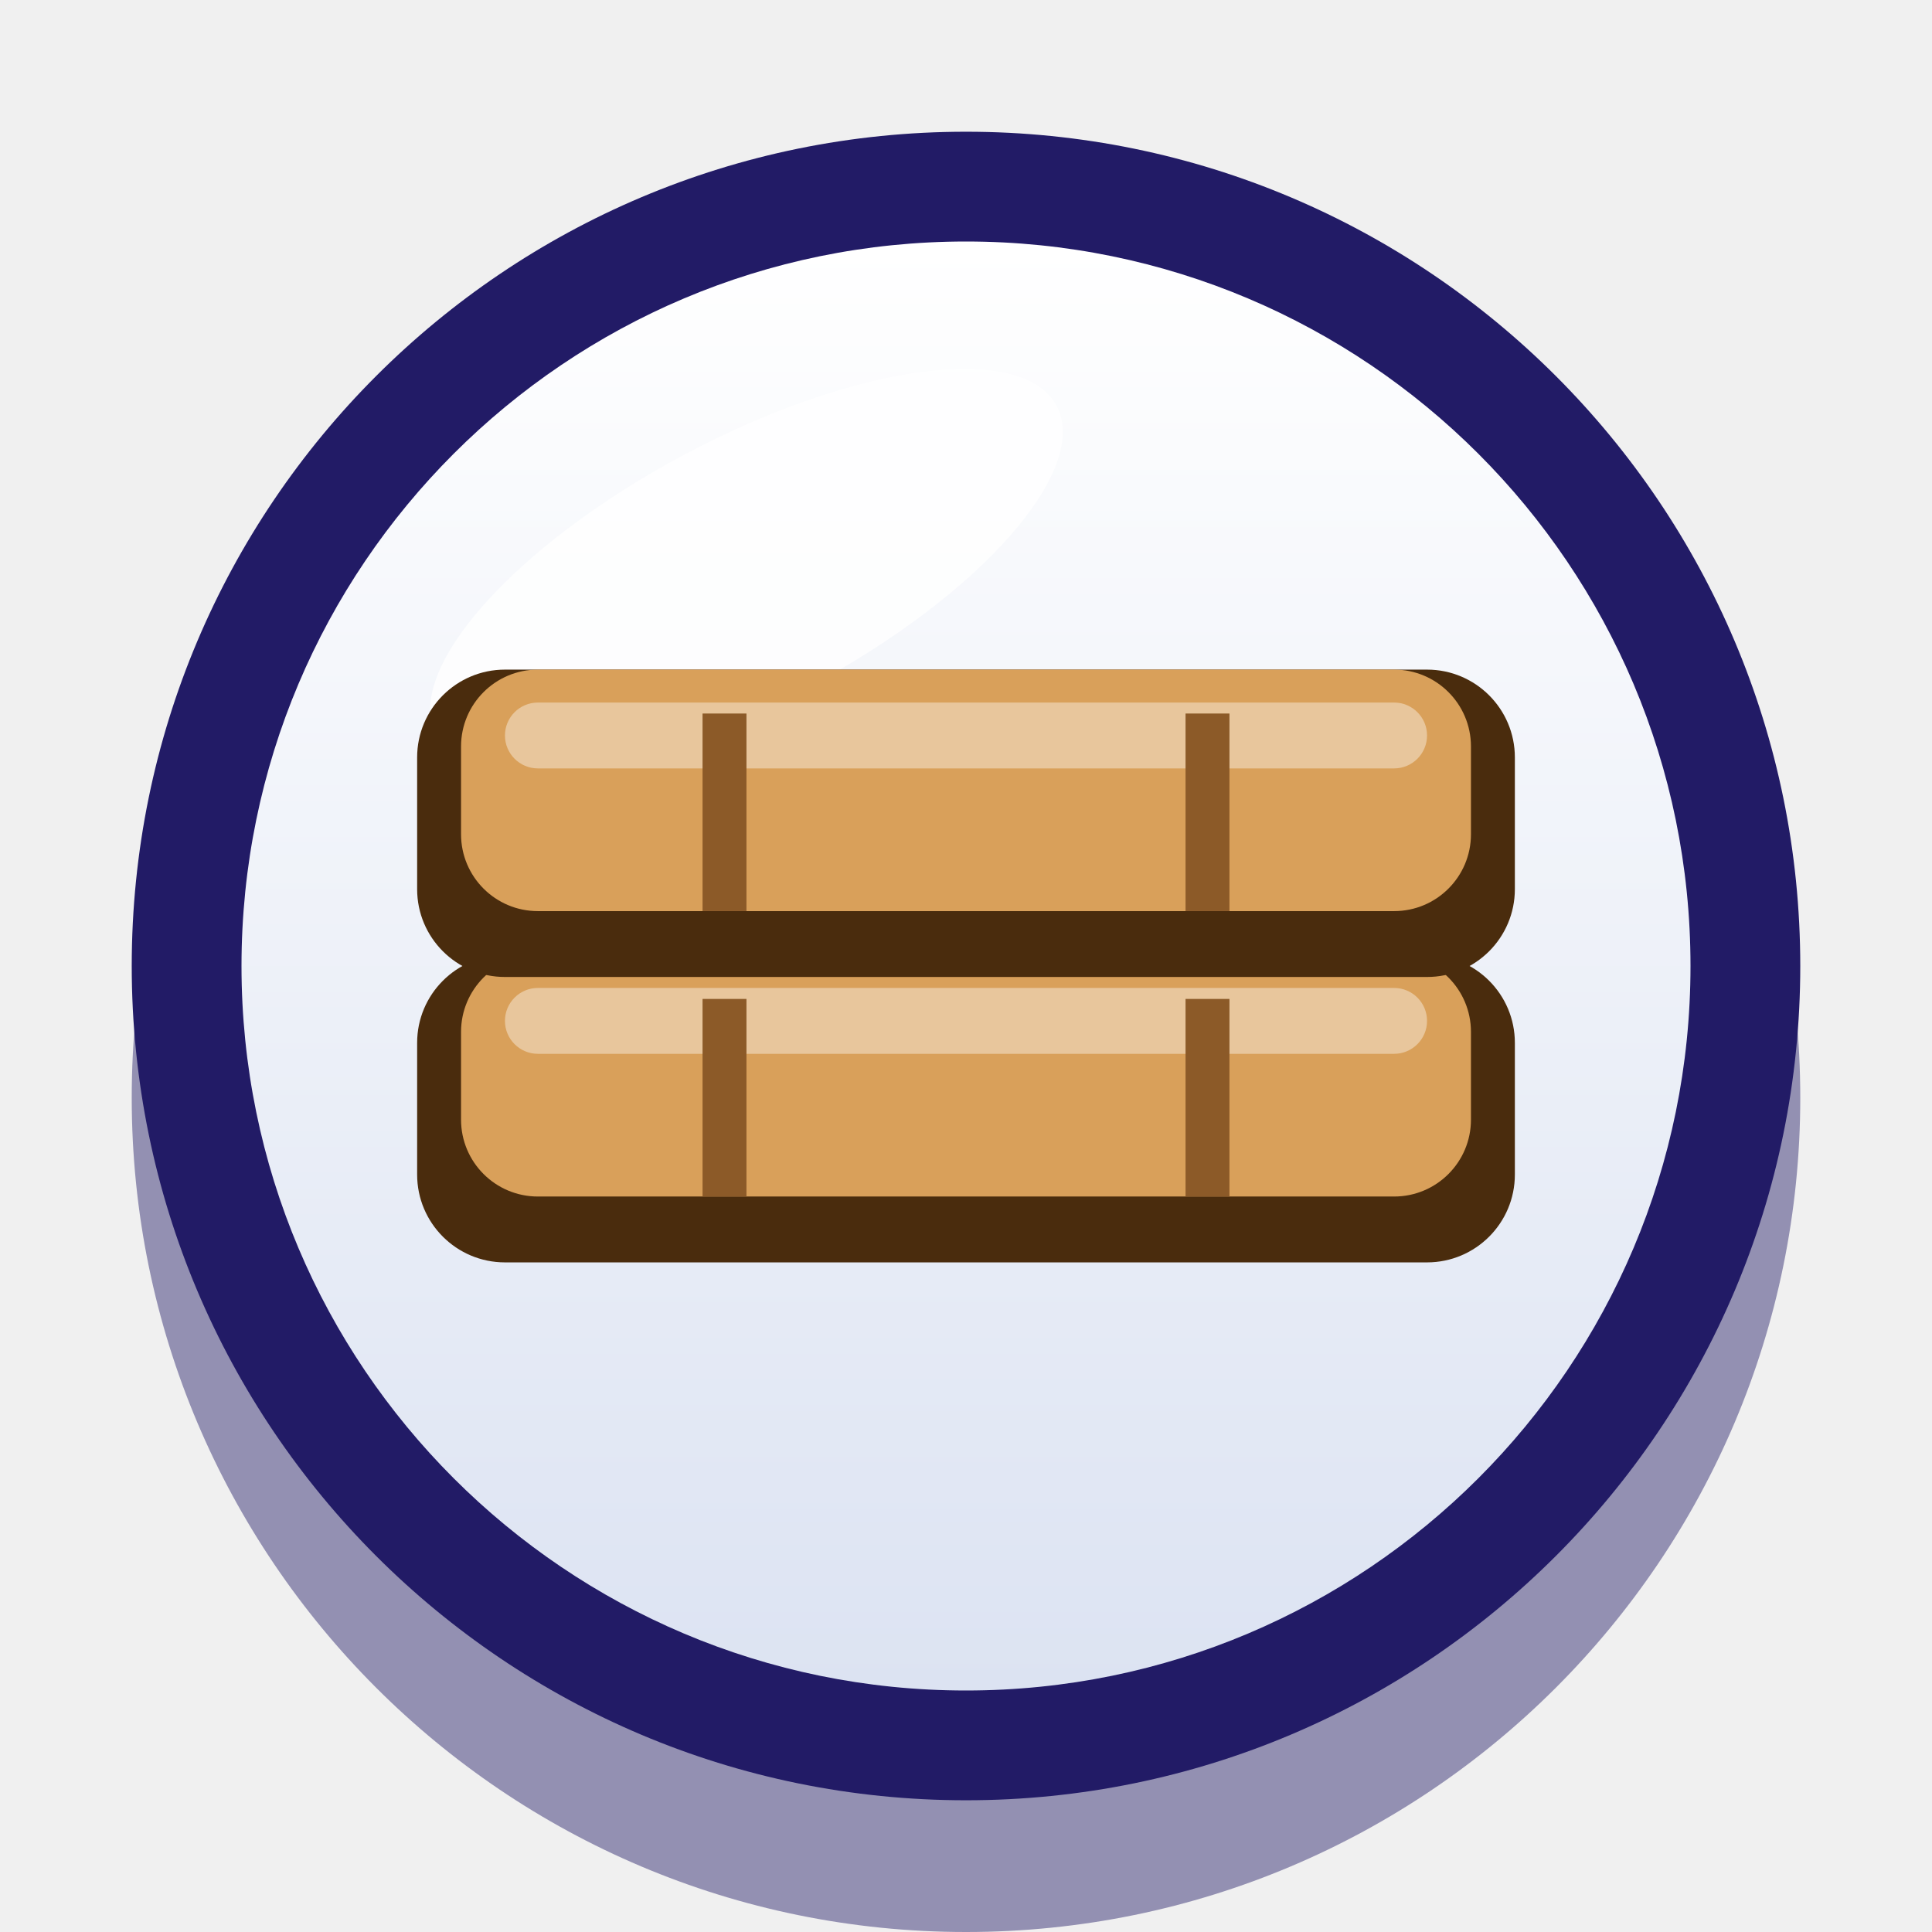
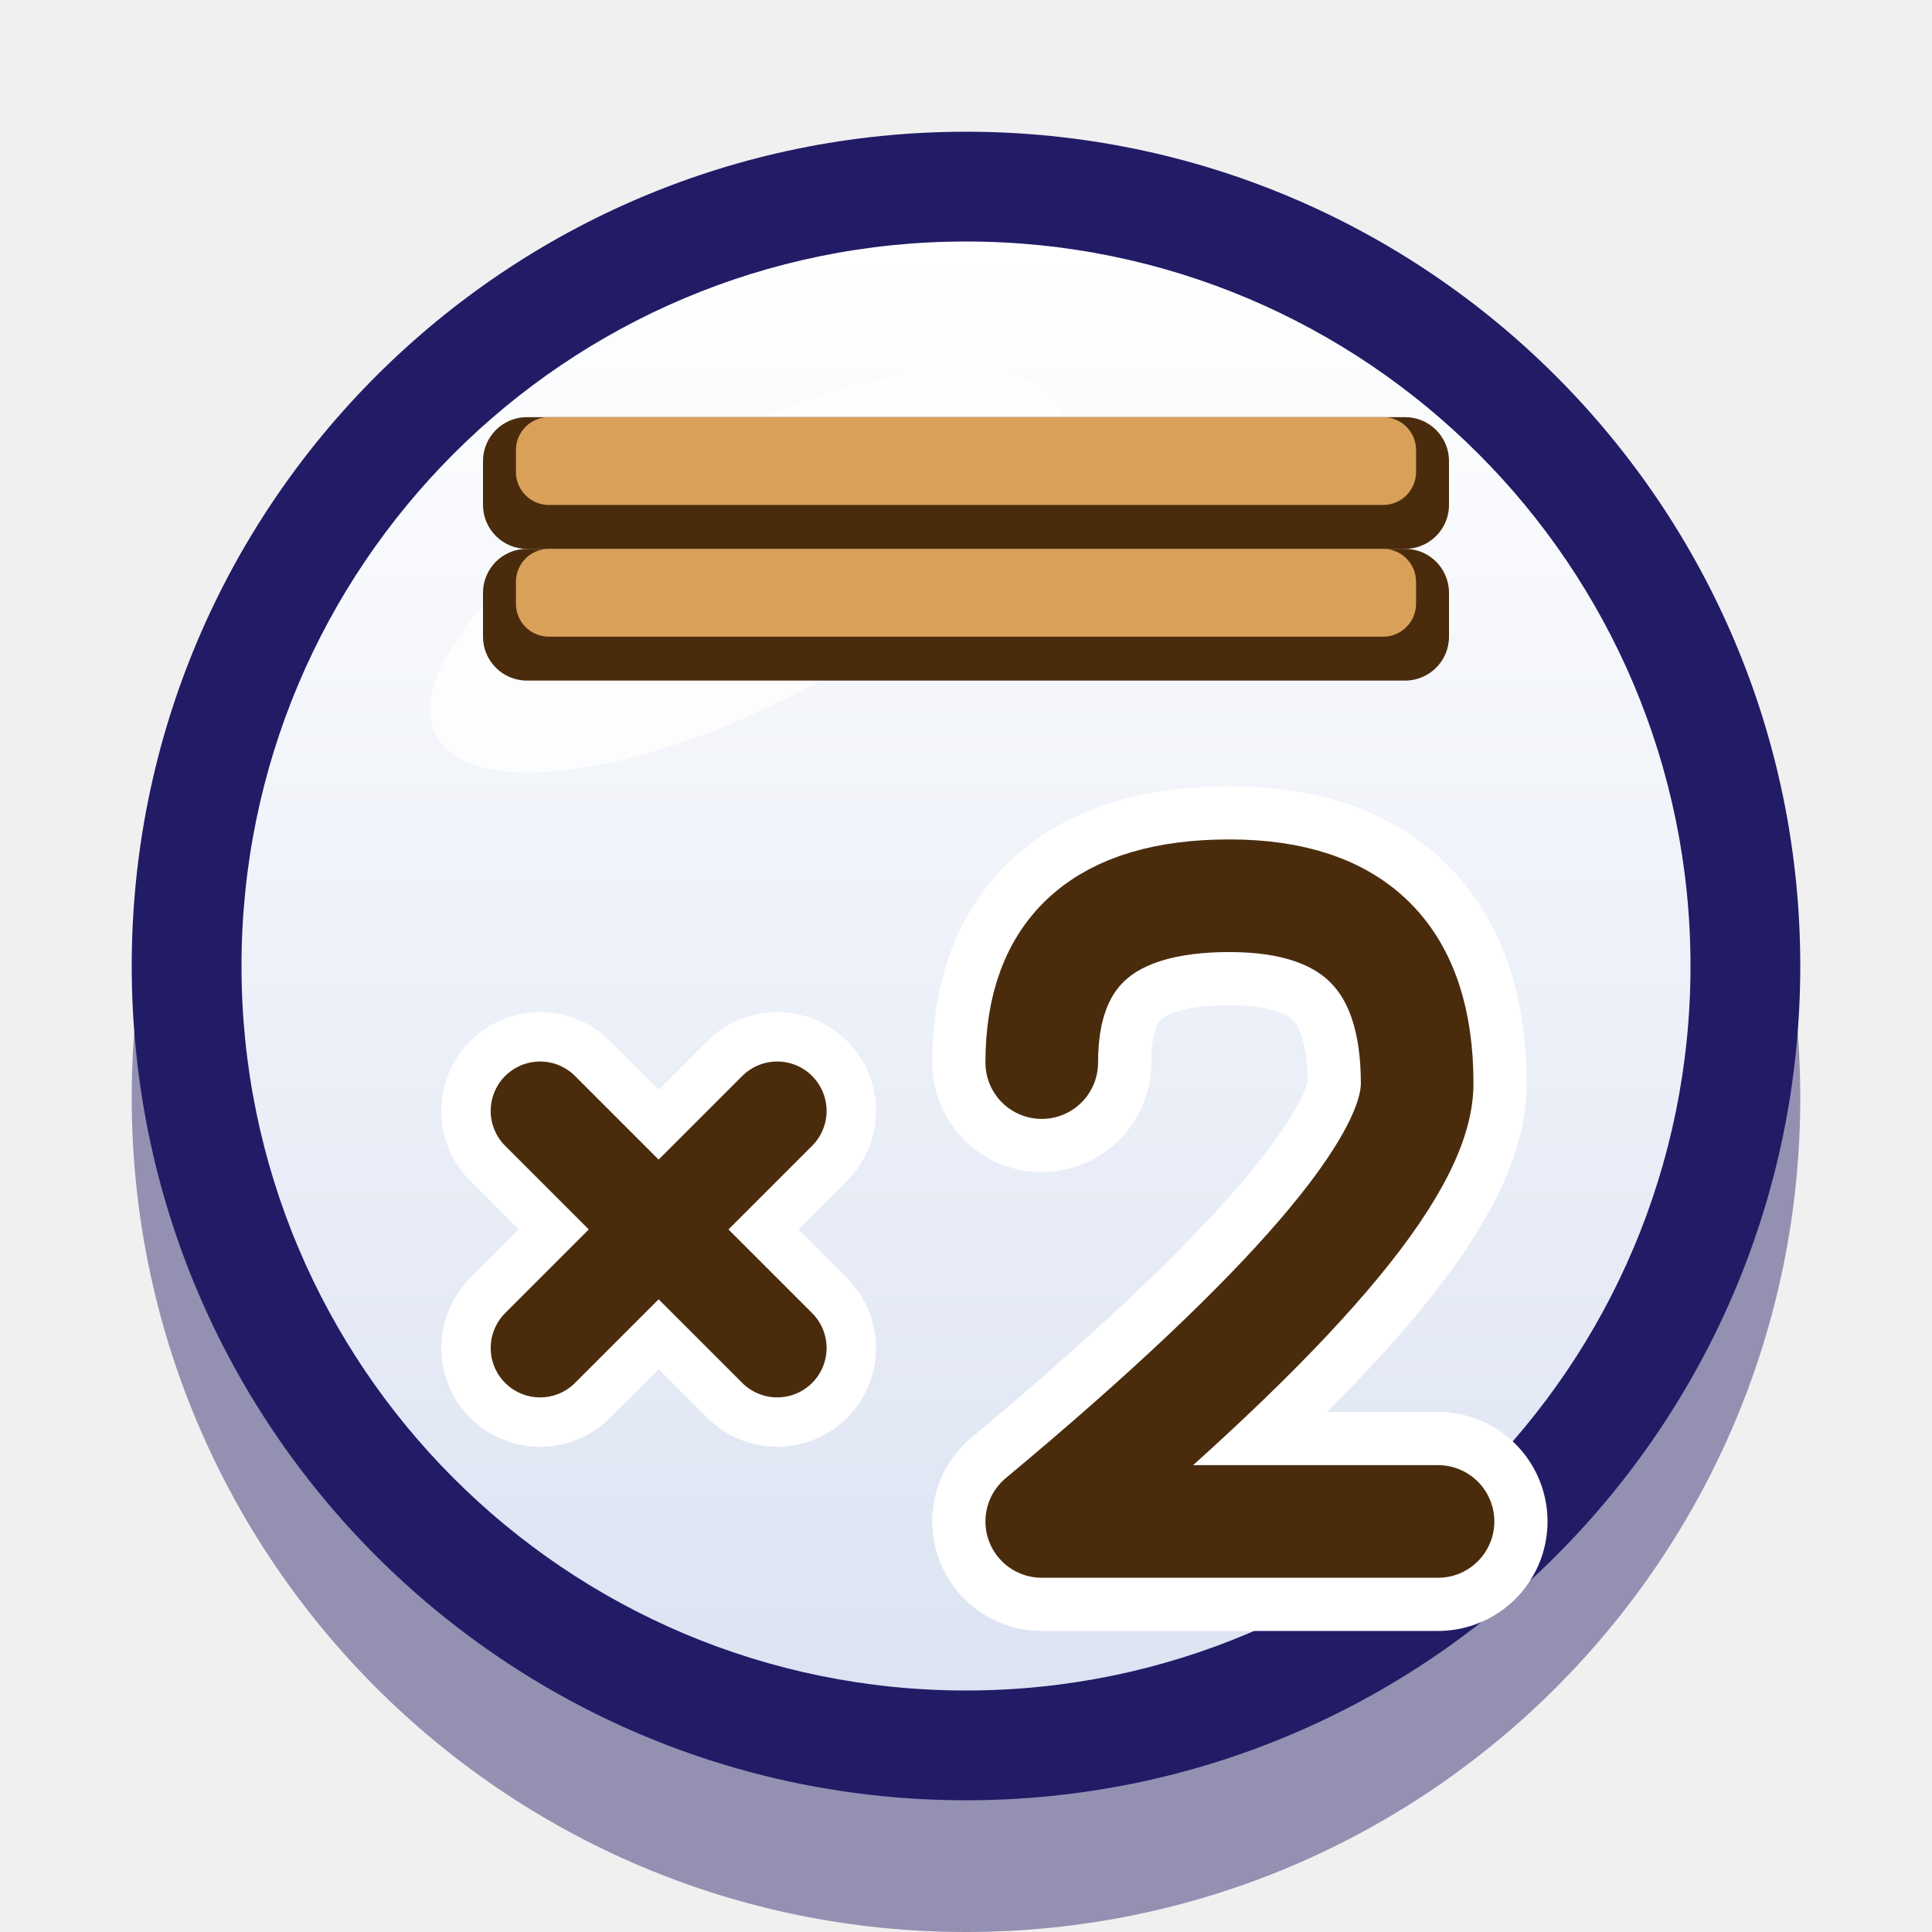
<svg xmlns="http://www.w3.org/2000/svg" viewBox="0 0 88 88" width="88" height="88" data-scale="1.2" data-pivot="0.5 0.5">
  <defs>
    <linearGradient id="bd" x1="0" y1="0" x2="0" y2="1">
      <stop offset="0" stop-color="#FFFFFF" />
      <stop offset="1" stop-color="#DCE3F2" />
    </linearGradient>
  </defs>
  <circle cx="44" cy="50" r="38" fill="#221B66" fill-opacity=".45" />
  <circle cx="44" cy="44" r="38" fill="#221B66" />
  <circle cx="44" cy="44" r="33" fill="url(#bd)" />
  <ellipse cx="34" cy="26" rx="16" ry="6" transform="rotate(-28 34 26)" fill="#FFFFFF" fill-opacity=".8" />
-   <g transform="translate(0 -23.5)">
-     <rect x="19" y="67" width="50" height="14" rx="4" fill="#4A2C0D" />
-     <rect x="21" y="67" width="46" height="11" rx="3.5" fill="#D9A05A" />
-     <rect x="23" y="68.5" width="42" height="3" rx="1.5" fill="#FFFFFF" fill-opacity=".4" />
-     <path d="M33 69 V78 M55 69 V78" stroke="#8C5A28" stroke-width="2" />
-     <rect x="19" y="54" width="50" height="14" rx="4" fill="#4A2C0D" />
-     <rect x="21" y="54" width="46" height="11" rx="3.5" fill="#D9A05A" />
-     <rect x="23" y="55.5" width="42" height="3" rx="1.5" fill="#FFFFFF" fill-opacity=".4" />
-     <path d="M33 56 V65 M55 56 V65" stroke="#8C5A28" stroke-width="2" />
+   <rect x="22" y="19" width="44" height="6" rx="2" fill="#4A2C0D" />
+   <rect x="23.5" y="19" width="41" height="4" rx="1.5" fill="#D9A05A" />
+   <rect x="22" y="25" width="44" height="6" rx="2" fill="#4A2C0D" />
+   <rect x="23.5" y="25" width="41" height="4" rx="1.5" fill="#D9A05A" />
+   <g transform="translate(30 56) scale(.9)" stroke-linecap="round" stroke-linejoin="round" fill="none">
+     <path d="M-6 -6 L6 6 M6 -6 L-6 6" stroke="#FFFFFF" stroke-width="10" />
+     <path d="M-6 -6 L6 6 M6 -6 L-6 6" stroke="#4A2C0D" stroke-width="5" />
+   </g>
+   <g transform="translate(56 56) scale(.95)" stroke-linecap="round" stroke-linejoin="round" fill="none">
+     <path d="M-9 -8 Q-9 -16 0 -16 Q9 -16 9 -7 Q9 -1 -9 14 L10 14" stroke="#FFFFFF" stroke-width="10.5" />
+     <path d="M-9 -8 Q-9 -16 0 -16 Q9 -16 9 -7 Q9 -1 -9 14 L10 14" stroke="#4A2C0D" stroke-width="5.4" />
  </g>
</svg>
